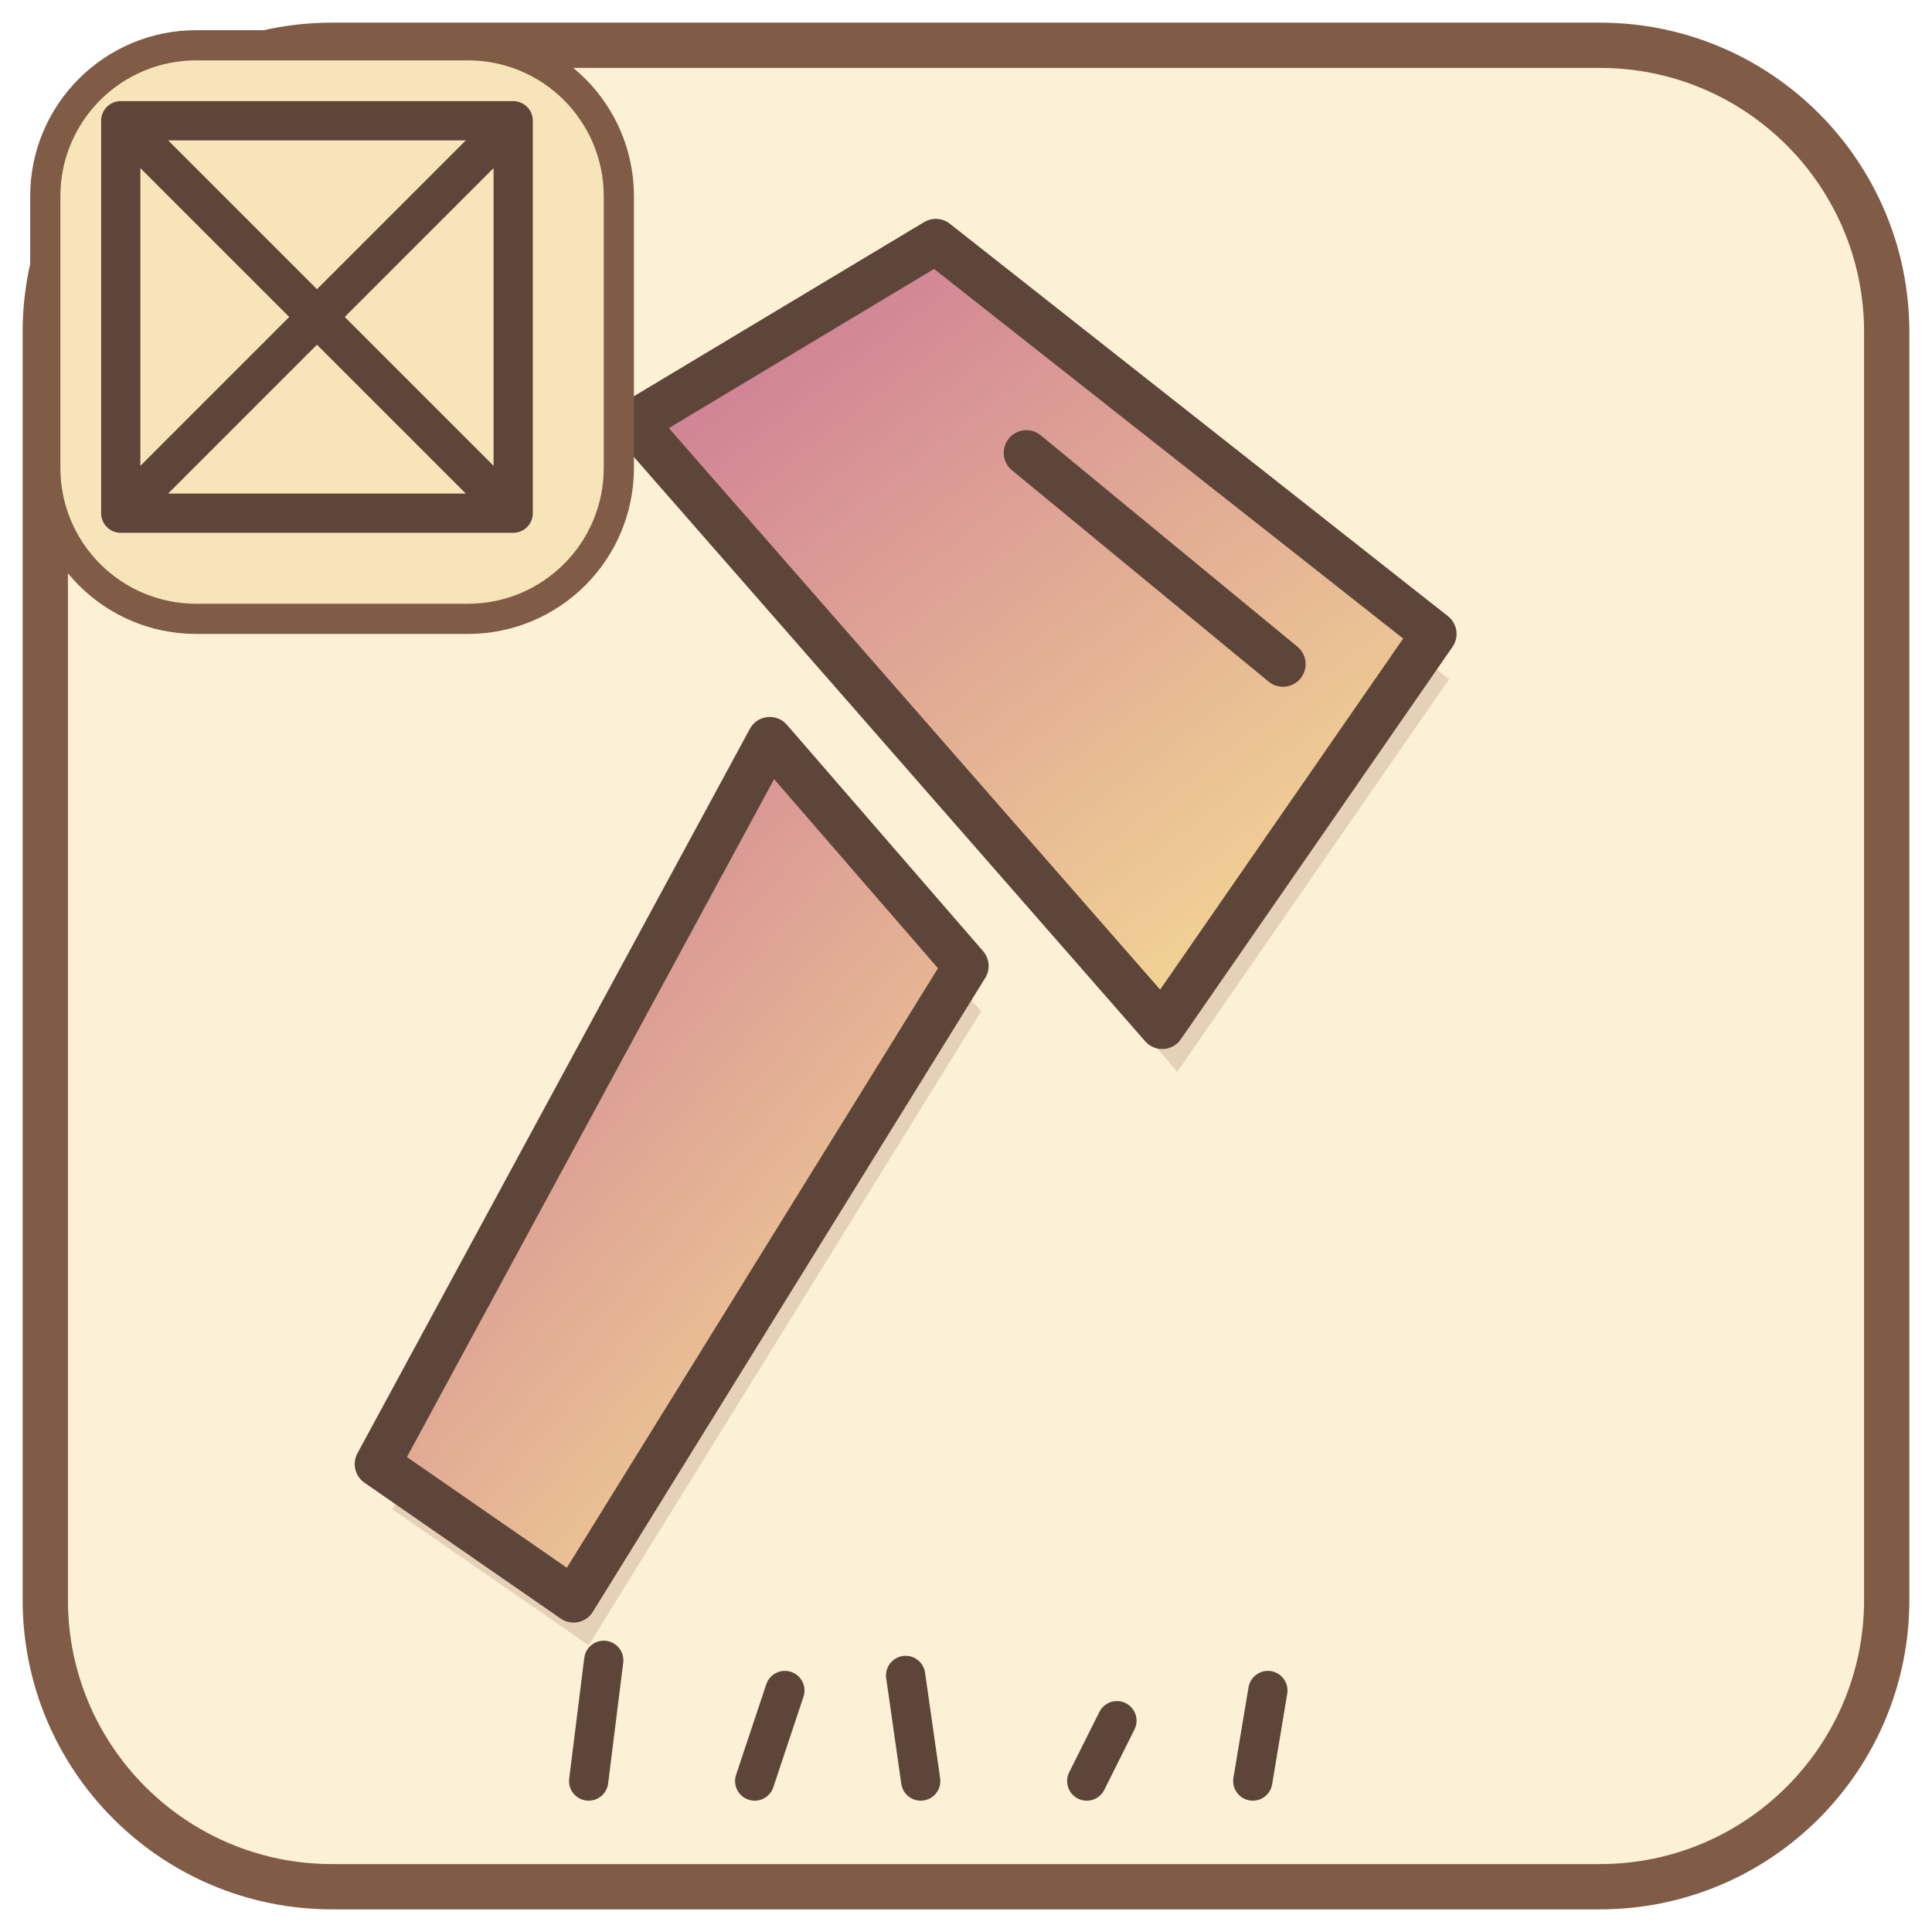
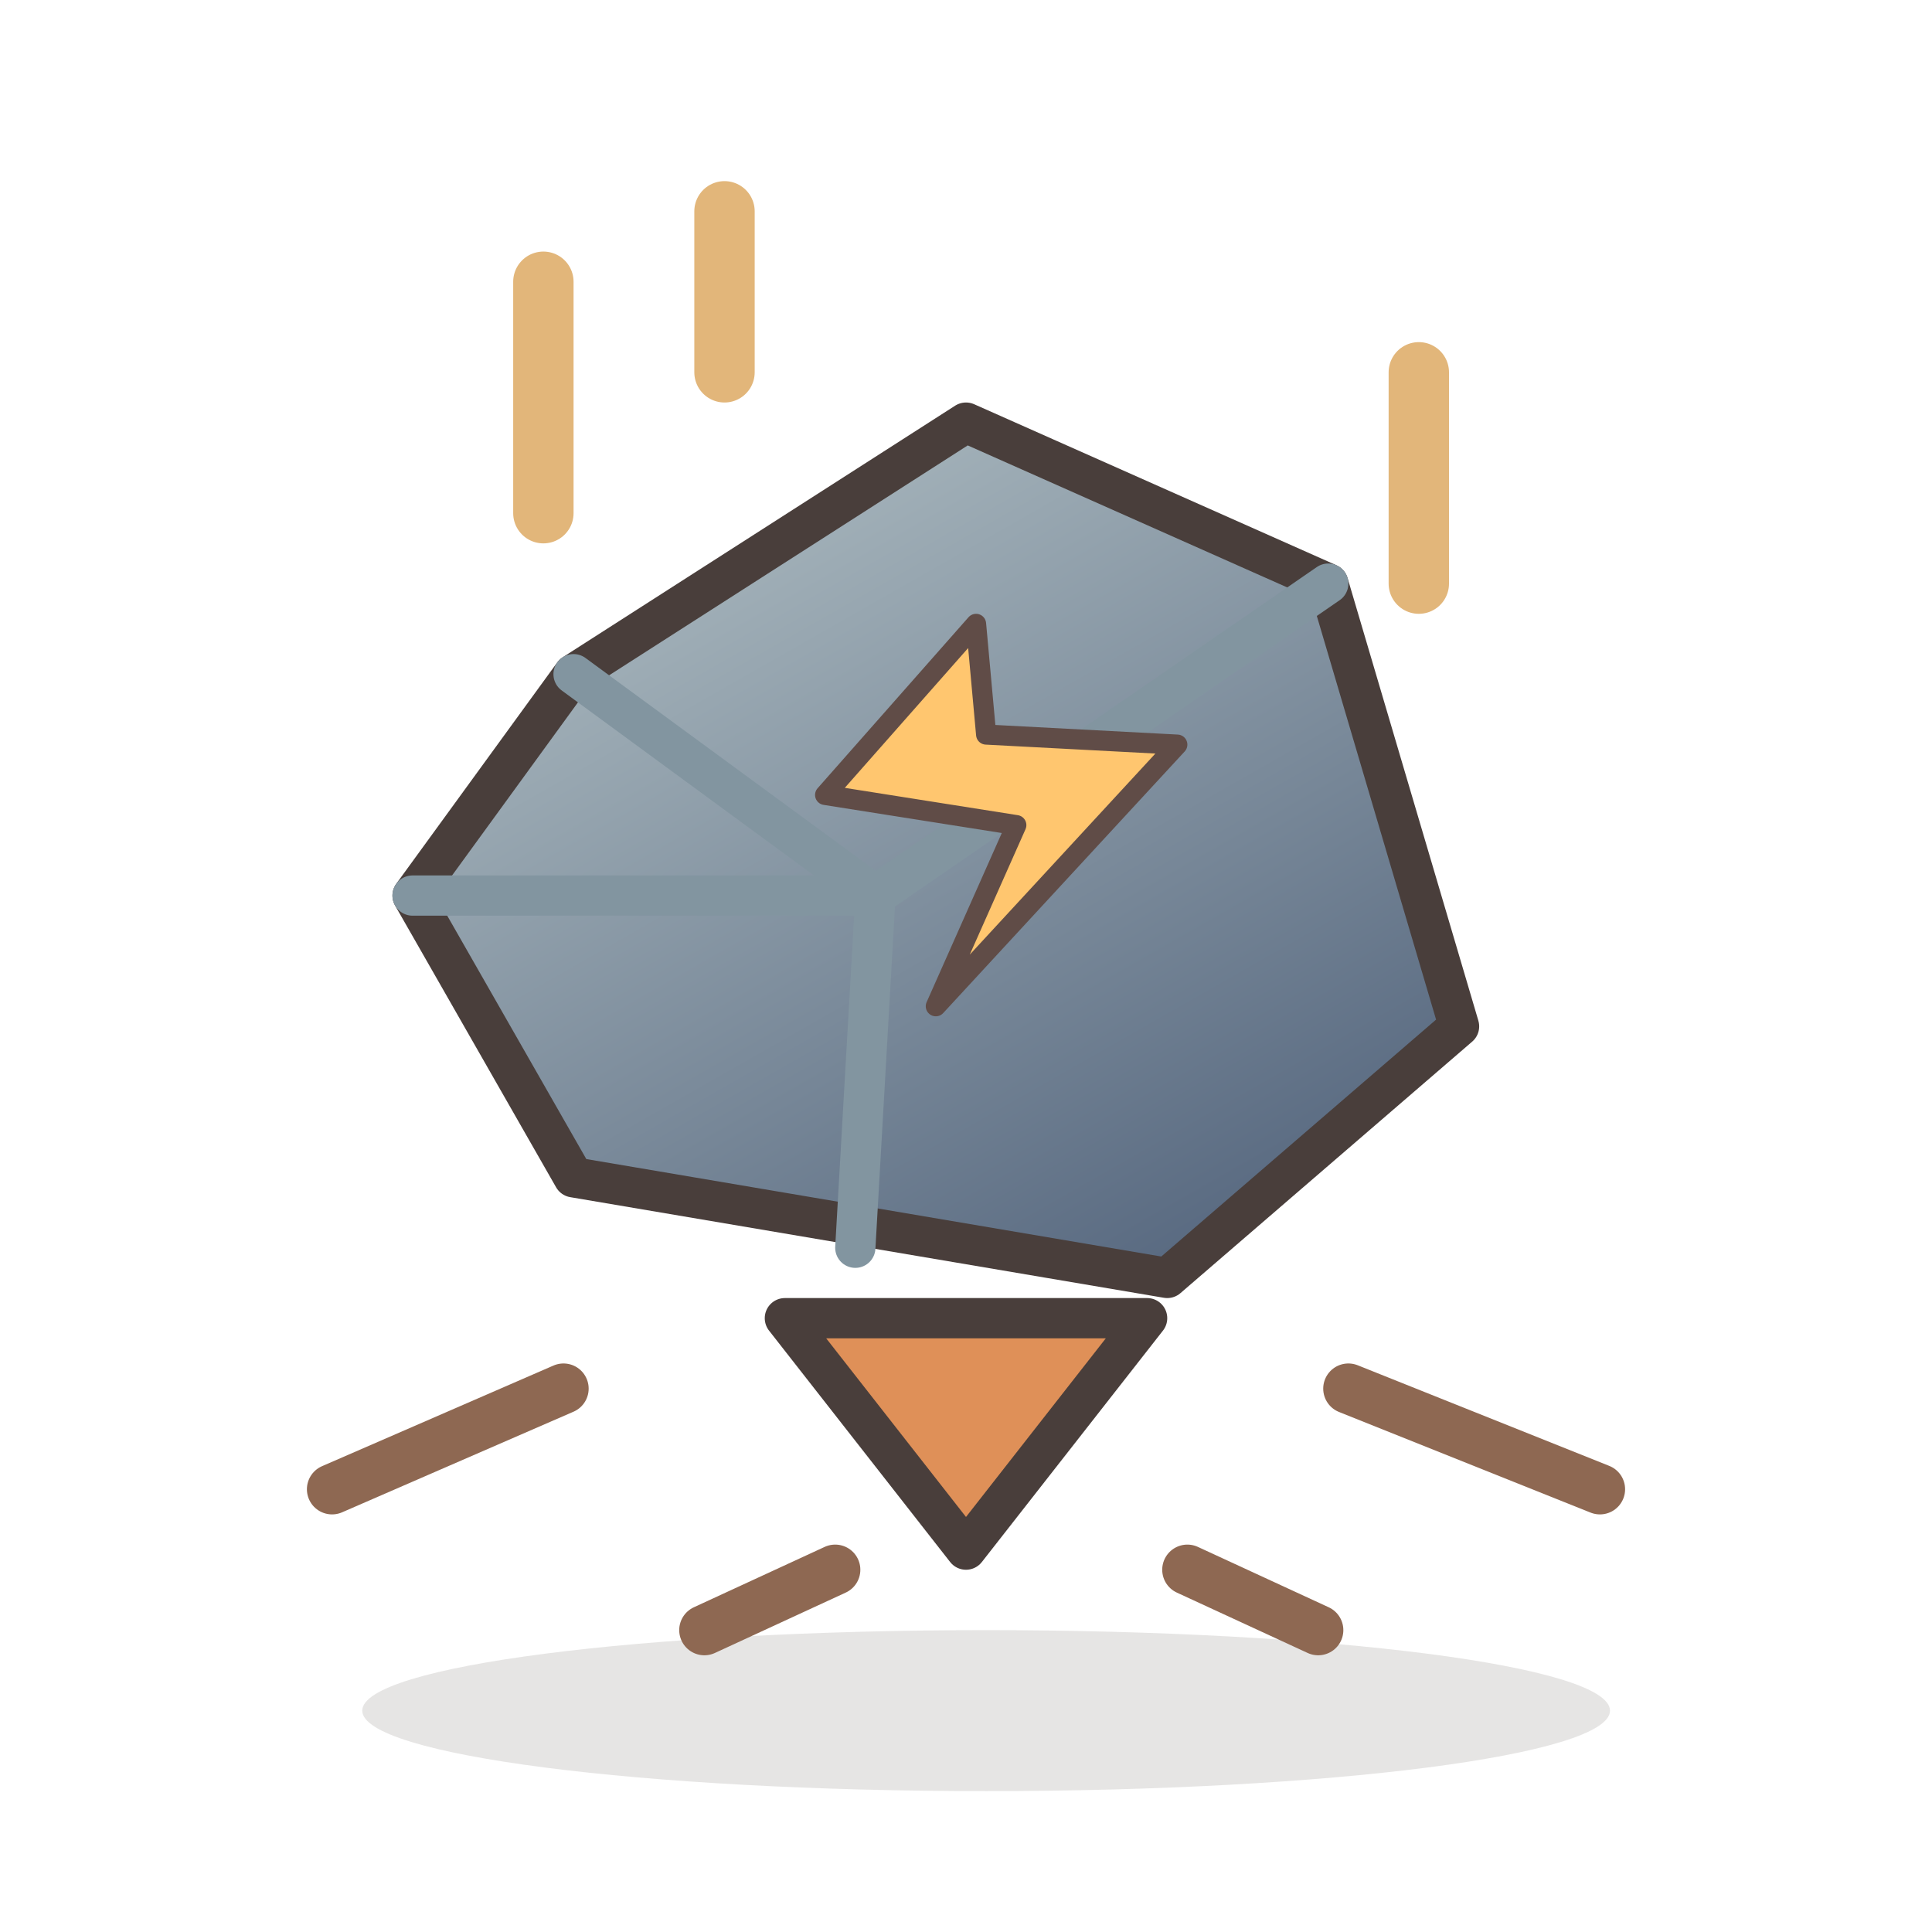
- <svg xmlns="http://www.w3.org/2000/svg" width="128" height="128" viewBox="0 0 128 128">
+ <svg xmlns="http://www.w3.org/2000/svg" width="256" height="256" viewBox="0 0 192 192">
  <defs>
-     <linearGradient id="paint" x2=".8" y2="1">
-       <stop stop-color="#ca7395" />
-       <stop offset="1" stop-color="#f5db94" />
+     <linearGradient id="leather" x2=".8" y2="1">
+       <stop stop-color="#ebbd79" />
+       <stop offset=".5" stop-color="#b87f51" />
+       <stop offset="1" stop-color="#785242" />
+     </linearGradient>
+     <linearGradient id="rock" x2=".7" y2="1">
+       <stop stop-color="#b9c7ca" />
+       <stop offset="1" stop-color="#596a81" />
+     </linearGradient>
+     <linearGradient id="feather" x2="1" y2="1">
+       <stop stop-color="#fff8dc" />
+       <stop offset=".6" stop-color="#b9dae0" />
+       <stop offset="1" stop-color="#679ab5" />
    </linearGradient>
  </defs>
-   <rect x="3" y="3" width="122" height="122" rx="19" fill="#fcf0d7" stroke="#805c47" stroke-width="3" />
-   <g transform="translate(1 3)" fill="#9b7558" opacity=".25">
-     <path d="M51 49l13 15-26 42-13-9z" />
-     <path d="M42 28l20-12 33 26-18 26z" />
-     <path d="M68 30l17 14" fill="none" />
-   </g>
-   <g fill="url(#paint)" stroke="#5e4539" stroke-width="3" stroke-linejoin="round" stroke-linecap="round">
-     <path d="M51 49l13 15-26 42-13-9z" />
-     <path d="M42 28l20-12 33 26-18 26z" />
-     <path d="M68 30l17 14" fill="none" />
-   </g>
-   <rect x="3" y="3" width="38" height="38" rx="10" fill="#f7e4b8" stroke="#805c47" stroke-width="2" />
-   <g fill="none" stroke="#5e4539" stroke-width="2.6" stroke-linecap="round" stroke-linejoin="round">
-     <path d="M8 8h26v26H8zM8 8l26 26M8 34L34 8" />
-     <path d="M39 118l1 -8" />
-     <path d="M50 118l2 -6" />
-     <path d="M61 118l-1 -7" />
-     <path d="M72 118l2 -4" />
-     <path d="M83 118l1 -6" />
+   <ellipse cx="98" cy="170" rx="62" ry="8" fill="#4b423b" opacity=".14" />
+   <g stroke="#493e3b" stroke-width="4" stroke-linecap="round" stroke-linejoin="round">
+     <path d="M57 67l39-25 36 16 13 44-29 25-59-10-16-28z" fill="url(#rock)" />
+     <path d="M57 67l30 22 45-31m-45 31l-2 35m2-35l-46 0" fill="none" stroke="#8295a0" stroke-width="4" />
+     <path d="M97 62l-15 17 19 3-8 18 24-26-19-1z" fill="#ffc66f" stroke="#604c47" stroke-width="2" />
+     <path d="M54 28v23m18-30v16m69 0v21" stroke="#e2b67a" stroke-width="6" />
+     <path d="M96 154l-18-23h36z" fill="#df9058" />
+     <path d="M33 148l23-10m78 0l25 10m-89 14l13-6m35 0l13 6" stroke="#8e6852" stroke-width="5" />
  </g>
</svg>
